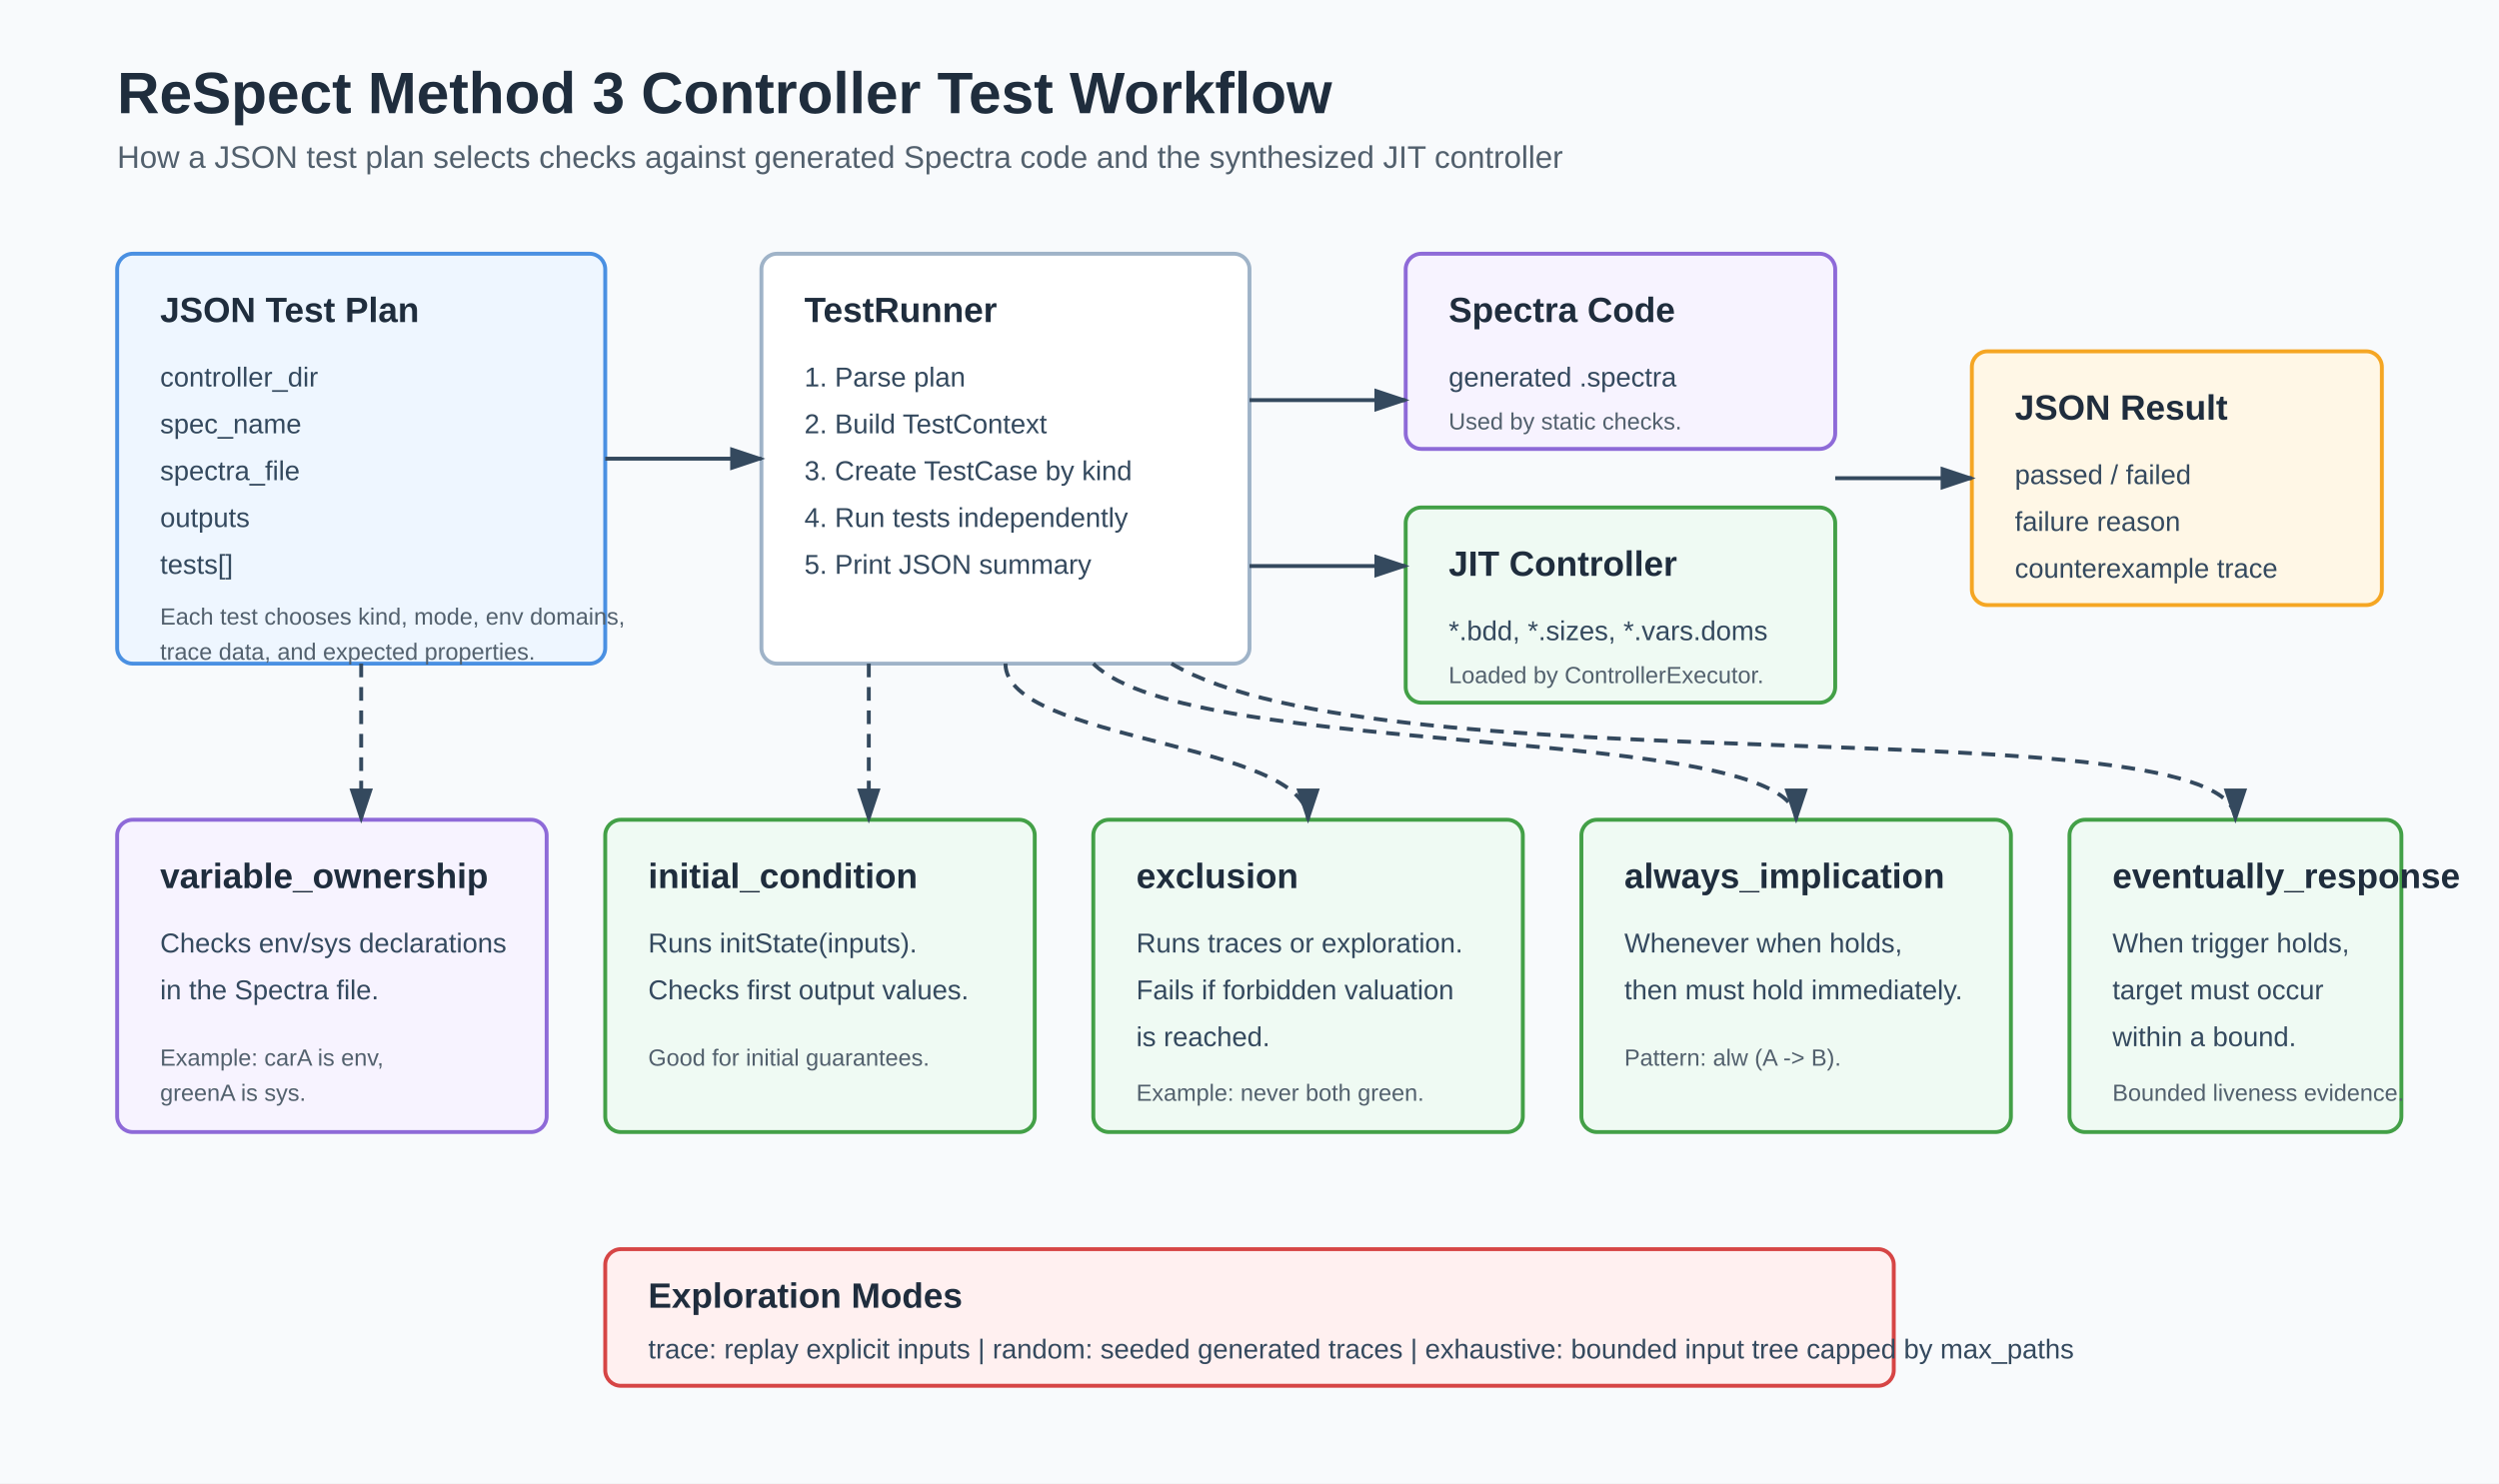
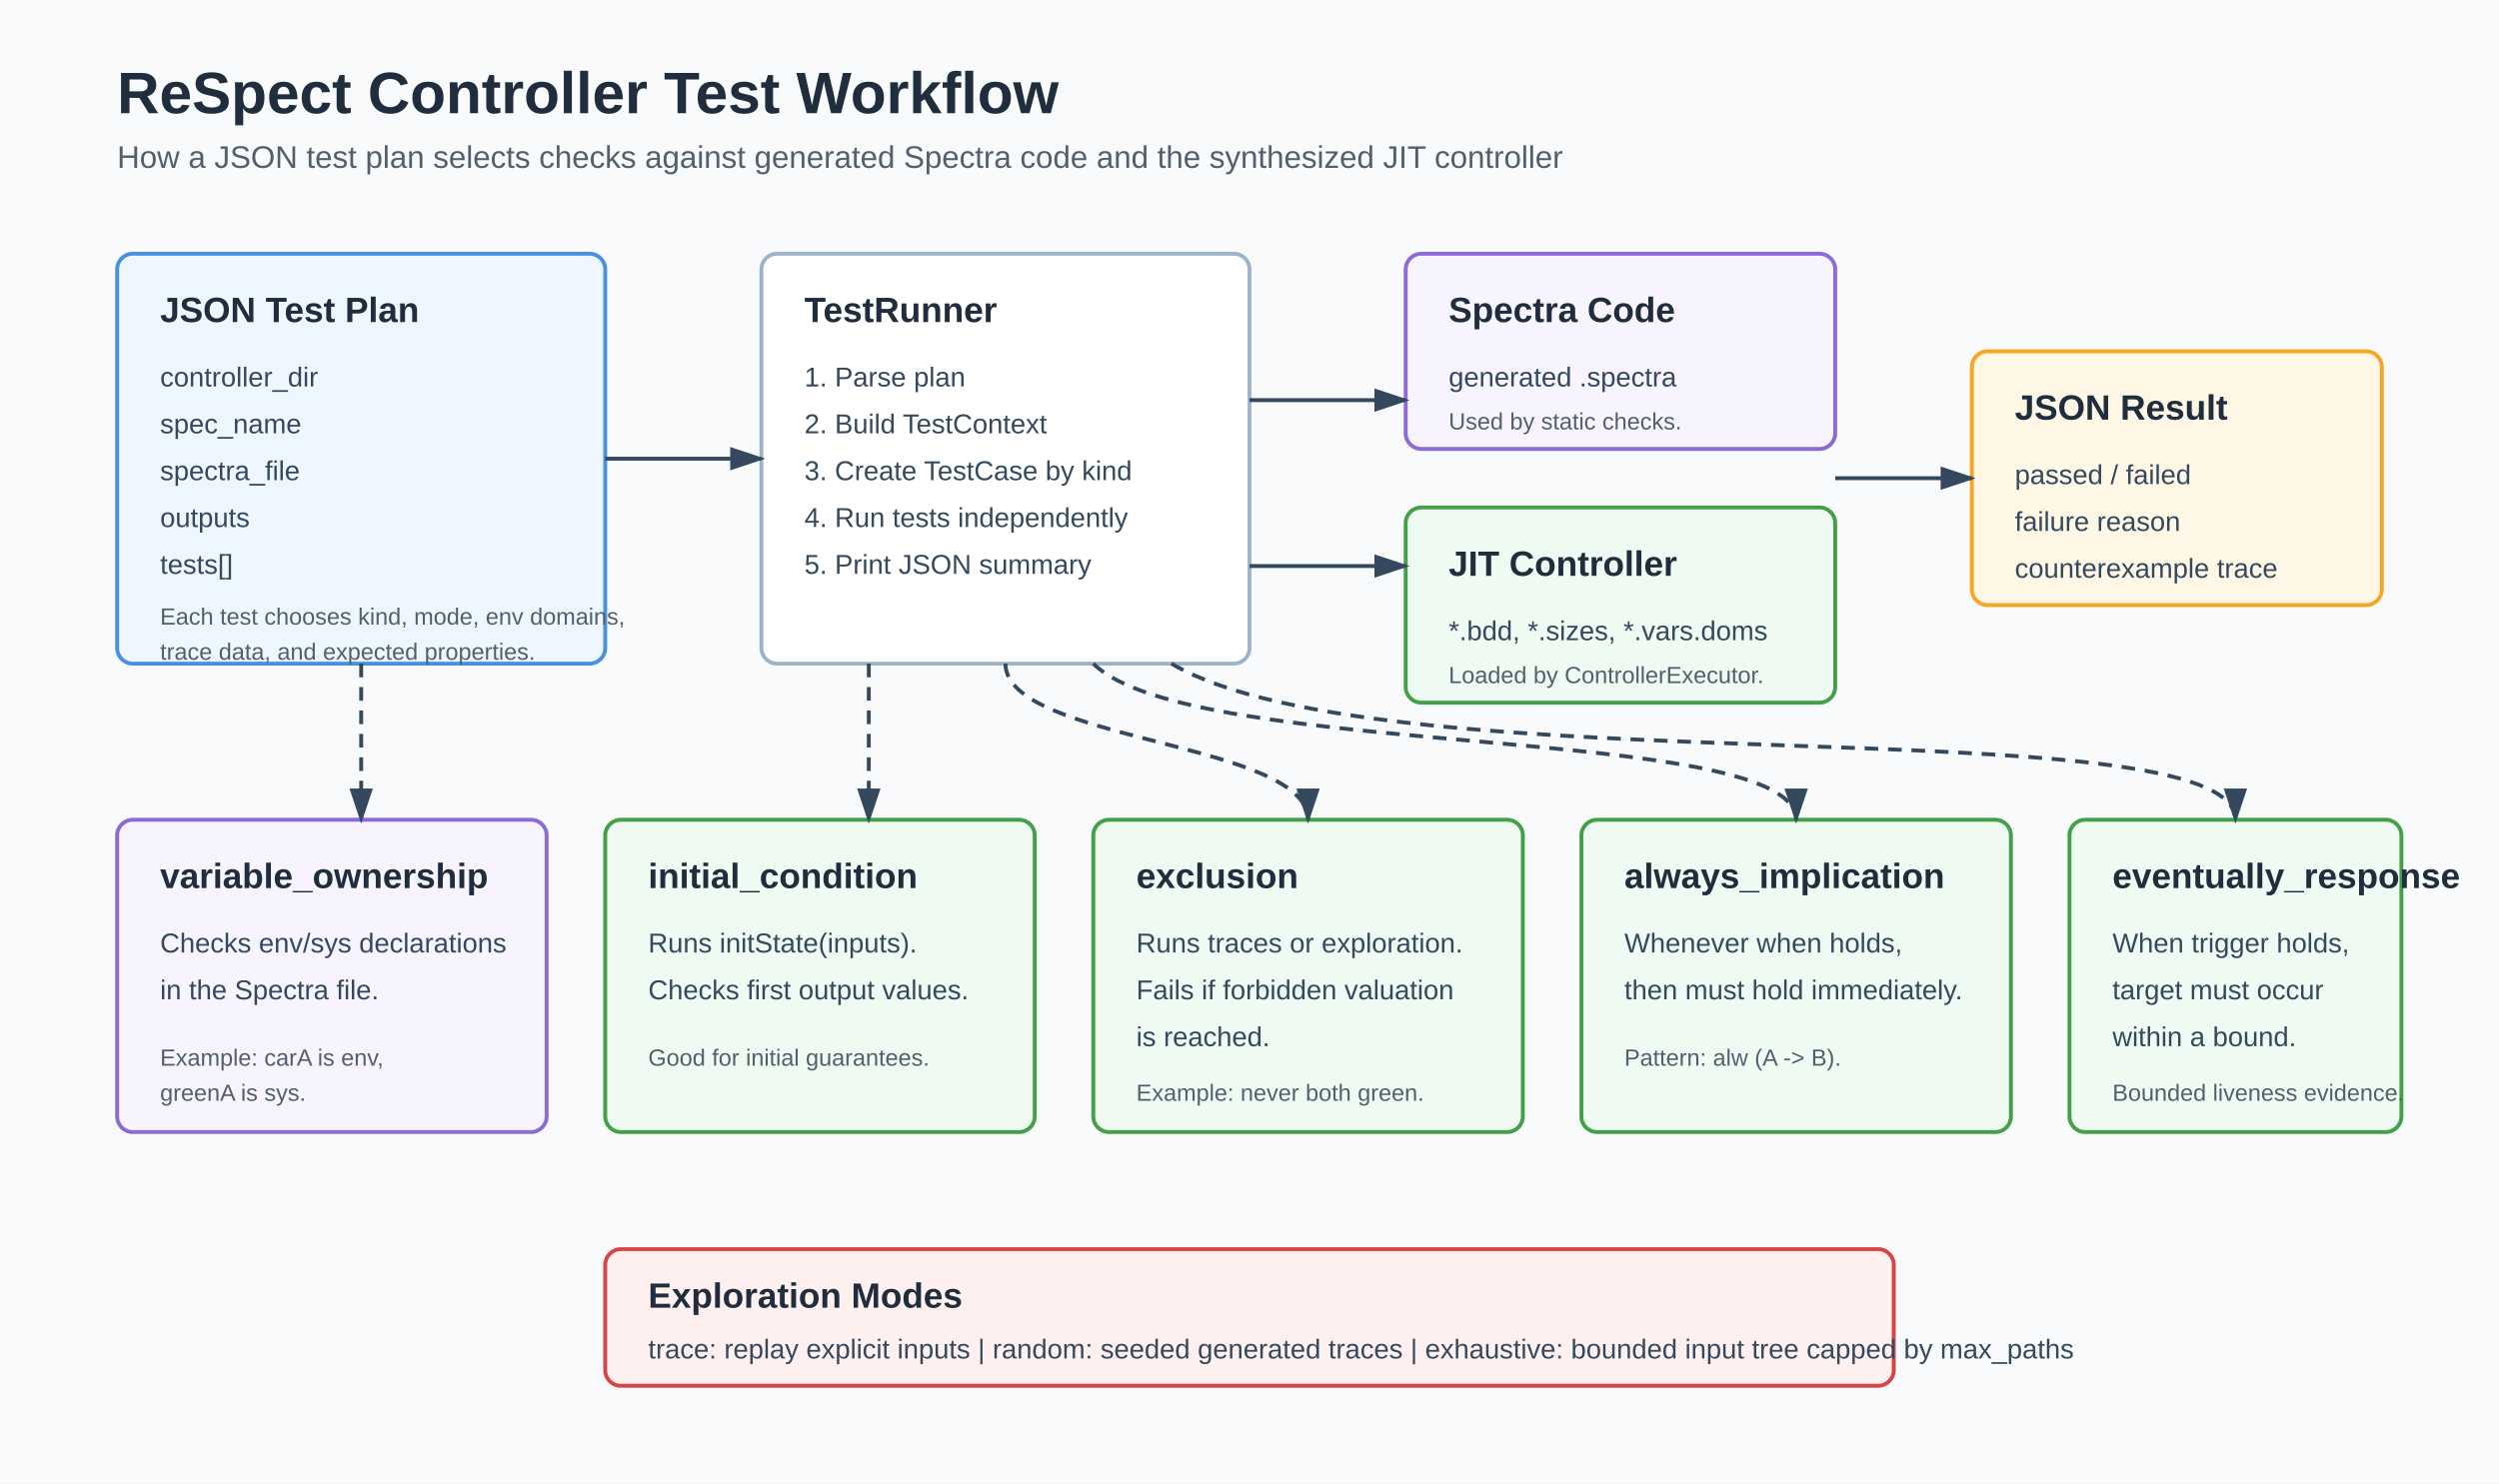
<svg xmlns="http://www.w3.org/2000/svg" width="1280" height="760" viewBox="0 0 1280 760">
  <defs>
    <marker id="arrow" markerWidth="10" markerHeight="10" refX="8" refY="3" orient="auto" markerUnits="strokeWidth">
      <path d="M0,0 L0,6 L9,3 z" fill="#34495e" />
    </marker>
    <style>
      text { font-family: Arial, Helvetica, sans-serif; fill: #1f2d3d; }
      .title { font-size: 30px; font-weight: 700; }
      .subtitle { font-size: 16px; fill: #52606d; }
      .box-title { font-size: 18px; font-weight: 700; }
      .body { font-size: 14px; fill: #34495e; }
      .small { font-size: 12px; fill: #52606d; }
      .box { fill: #ffffff; stroke: #9fb3c8; stroke-width: 2; rx: 8; }
      .plan { fill: #eef6ff; stroke: #4a90e2; }
      .static { fill: #f7f3ff; stroke: #8e6ad8; }
      .exec { fill: #effaf3; stroke: #43a047; }
      .result { fill: #fff7e6; stroke: #f5a623; }
      .warn { fill: #fff0f0; stroke: #d64545; }
      .arrow { stroke: #34495e; stroke-width: 2; fill: none; marker-end: url(#arrow); }
      .dash { stroke-dasharray: 7 5; }
    </style>
  </defs>
  <rect width="1280" height="760" fill="#f8fafc" />
-   <text x="60" y="58" class="title">ReSpect Method 3 Controller Test Workflow</text>
+   <text x="60" y="58" class="title">ReSpect Controller Test Workflow</text>
  <text x="60" y="86" class="subtitle">How a JSON test plan selects checks against generated Spectra code and the synthesized JIT controller</text>
  <rect x="60" y="130" width="250" height="210" class="box plan" />
  <text x="82" y="165" class="box-title">JSON Test Plan</text>
  <text x="82" y="198" class="body">controller_dir</text>
  <text x="82" y="222" class="body">spec_name</text>
  <text x="82" y="246" class="body">spectra_file</text>
  <text x="82" y="270" class="body">outputs</text>
  <text x="82" y="294" class="body">tests[]</text>
  <text x="82" y="320" class="small">Each test chooses kind, mode, env domains,</text>
  <text x="82" y="338" class="small">trace data, and expected properties.</text>
  <rect x="390" y="130" width="250" height="210" class="box" />
  <text x="412" y="165" class="box-title">TestRunner</text>
  <text x="412" y="198" class="body">1. Parse plan</text>
  <text x="412" y="222" class="body">2. Build TestContext</text>
  <text x="412" y="246" class="body">3. Create TestCase by kind</text>
  <text x="412" y="270" class="body">4. Run tests independently</text>
  <text x="412" y="294" class="body">5. Print JSON summary</text>
  <rect x="720" y="130" width="220" height="100" class="box static" />
  <text x="742" y="165" class="box-title">Spectra Code</text>
  <text x="742" y="198" class="body">generated .spectra</text>
  <text x="742" y="220" class="small">Used by static checks.</text>
  <rect x="720" y="260" width="220" height="100" class="box exec" />
  <text x="742" y="295" class="box-title">JIT Controller</text>
  <text x="742" y="328" class="body">*.bdd, *.sizes, *.vars.doms</text>
  <text x="742" y="350" class="small">Loaded by ControllerExecutor.</text>
  <rect x="1010" y="180" width="210" height="130" class="box result" />
  <text x="1032" y="215" class="box-title">JSON Result</text>
  <text x="1032" y="248" class="body">passed / failed</text>
  <text x="1032" y="272" class="body">failure reason</text>
  <text x="1032" y="296" class="body">counterexample trace</text>
  <path d="M310 235 H390" class="arrow" />
  <path d="M640 205 H720" class="arrow" />
  <path d="M640 290 H720" class="arrow" />
  <path d="M940 245 H1010" class="arrow" />
  <rect x="60" y="420" width="220" height="160" class="box static" />
  <text x="82" y="455" class="box-title">variable_ownership</text>
  <text x="82" y="488" class="body">Checks env/sys declarations</text>
  <text x="82" y="512" class="body">in the Spectra file.</text>
  <text x="82" y="546" class="small">Example: carA is env,</text>
  <text x="82" y="564" class="small">greenA is sys.</text>
  <rect x="310" y="420" width="220" height="160" class="box exec" />
  <text x="332" y="455" class="box-title">initial_condition</text>
  <text x="332" y="488" class="body">Runs initState(inputs).</text>
  <text x="332" y="512" class="body">Checks first output values.</text>
  <text x="332" y="546" class="small">Good for initial guarantees.</text>
  <rect x="560" y="420" width="220" height="160" class="box exec" />
  <text x="582" y="455" class="box-title">exclusion</text>
  <text x="582" y="488" class="body">Runs traces or exploration.</text>
  <text x="582" y="512" class="body">Fails if forbidden valuation</text>
  <text x="582" y="536" class="body">is reached.</text>
  <text x="582" y="564" class="small">Example: never both green.</text>
  <rect x="810" y="420" width="220" height="160" class="box exec" />
  <text x="832" y="455" class="box-title">always_implication</text>
  <text x="832" y="488" class="body">Whenever when holds,</text>
  <text x="832" y="512" class="body">then must hold immediately.</text>
  <text x="832" y="546" class="small">Pattern: alw (A -&gt; B).</text>
  <rect x="1060" y="420" width="170" height="160" class="box exec" />
  <text x="1082" y="455" class="box-title">eventually_response</text>
  <text x="1082" y="488" class="body">When trigger holds,</text>
  <text x="1082" y="512" class="body">target must occur</text>
  <text x="1082" y="536" class="body">within a bound.</text>
  <text x="1082" y="564" class="small">Bounded liveness evidence.</text>
  <path d="M185 340 V420" class="arrow dash" />
  <path d="M445 340 V420" class="arrow dash" />
  <path d="M515 340 C515 380 670 380 670 420" class="arrow dash" />
  <path d="M560 340 C610 390 920 370 920 420" class="arrow dash" />
  <path d="M600 340 C710 405 1145 360 1145 420" class="arrow dash" />
  <rect x="310" y="640" width="660" height="70" class="box warn" />
  <text x="332" y="670" class="box-title">Exploration Modes</text>
  <text x="332" y="696" class="body">trace: replay explicit inputs | random: seeded generated traces | exhaustive: bounded input tree capped by max_paths</text>
</svg>
